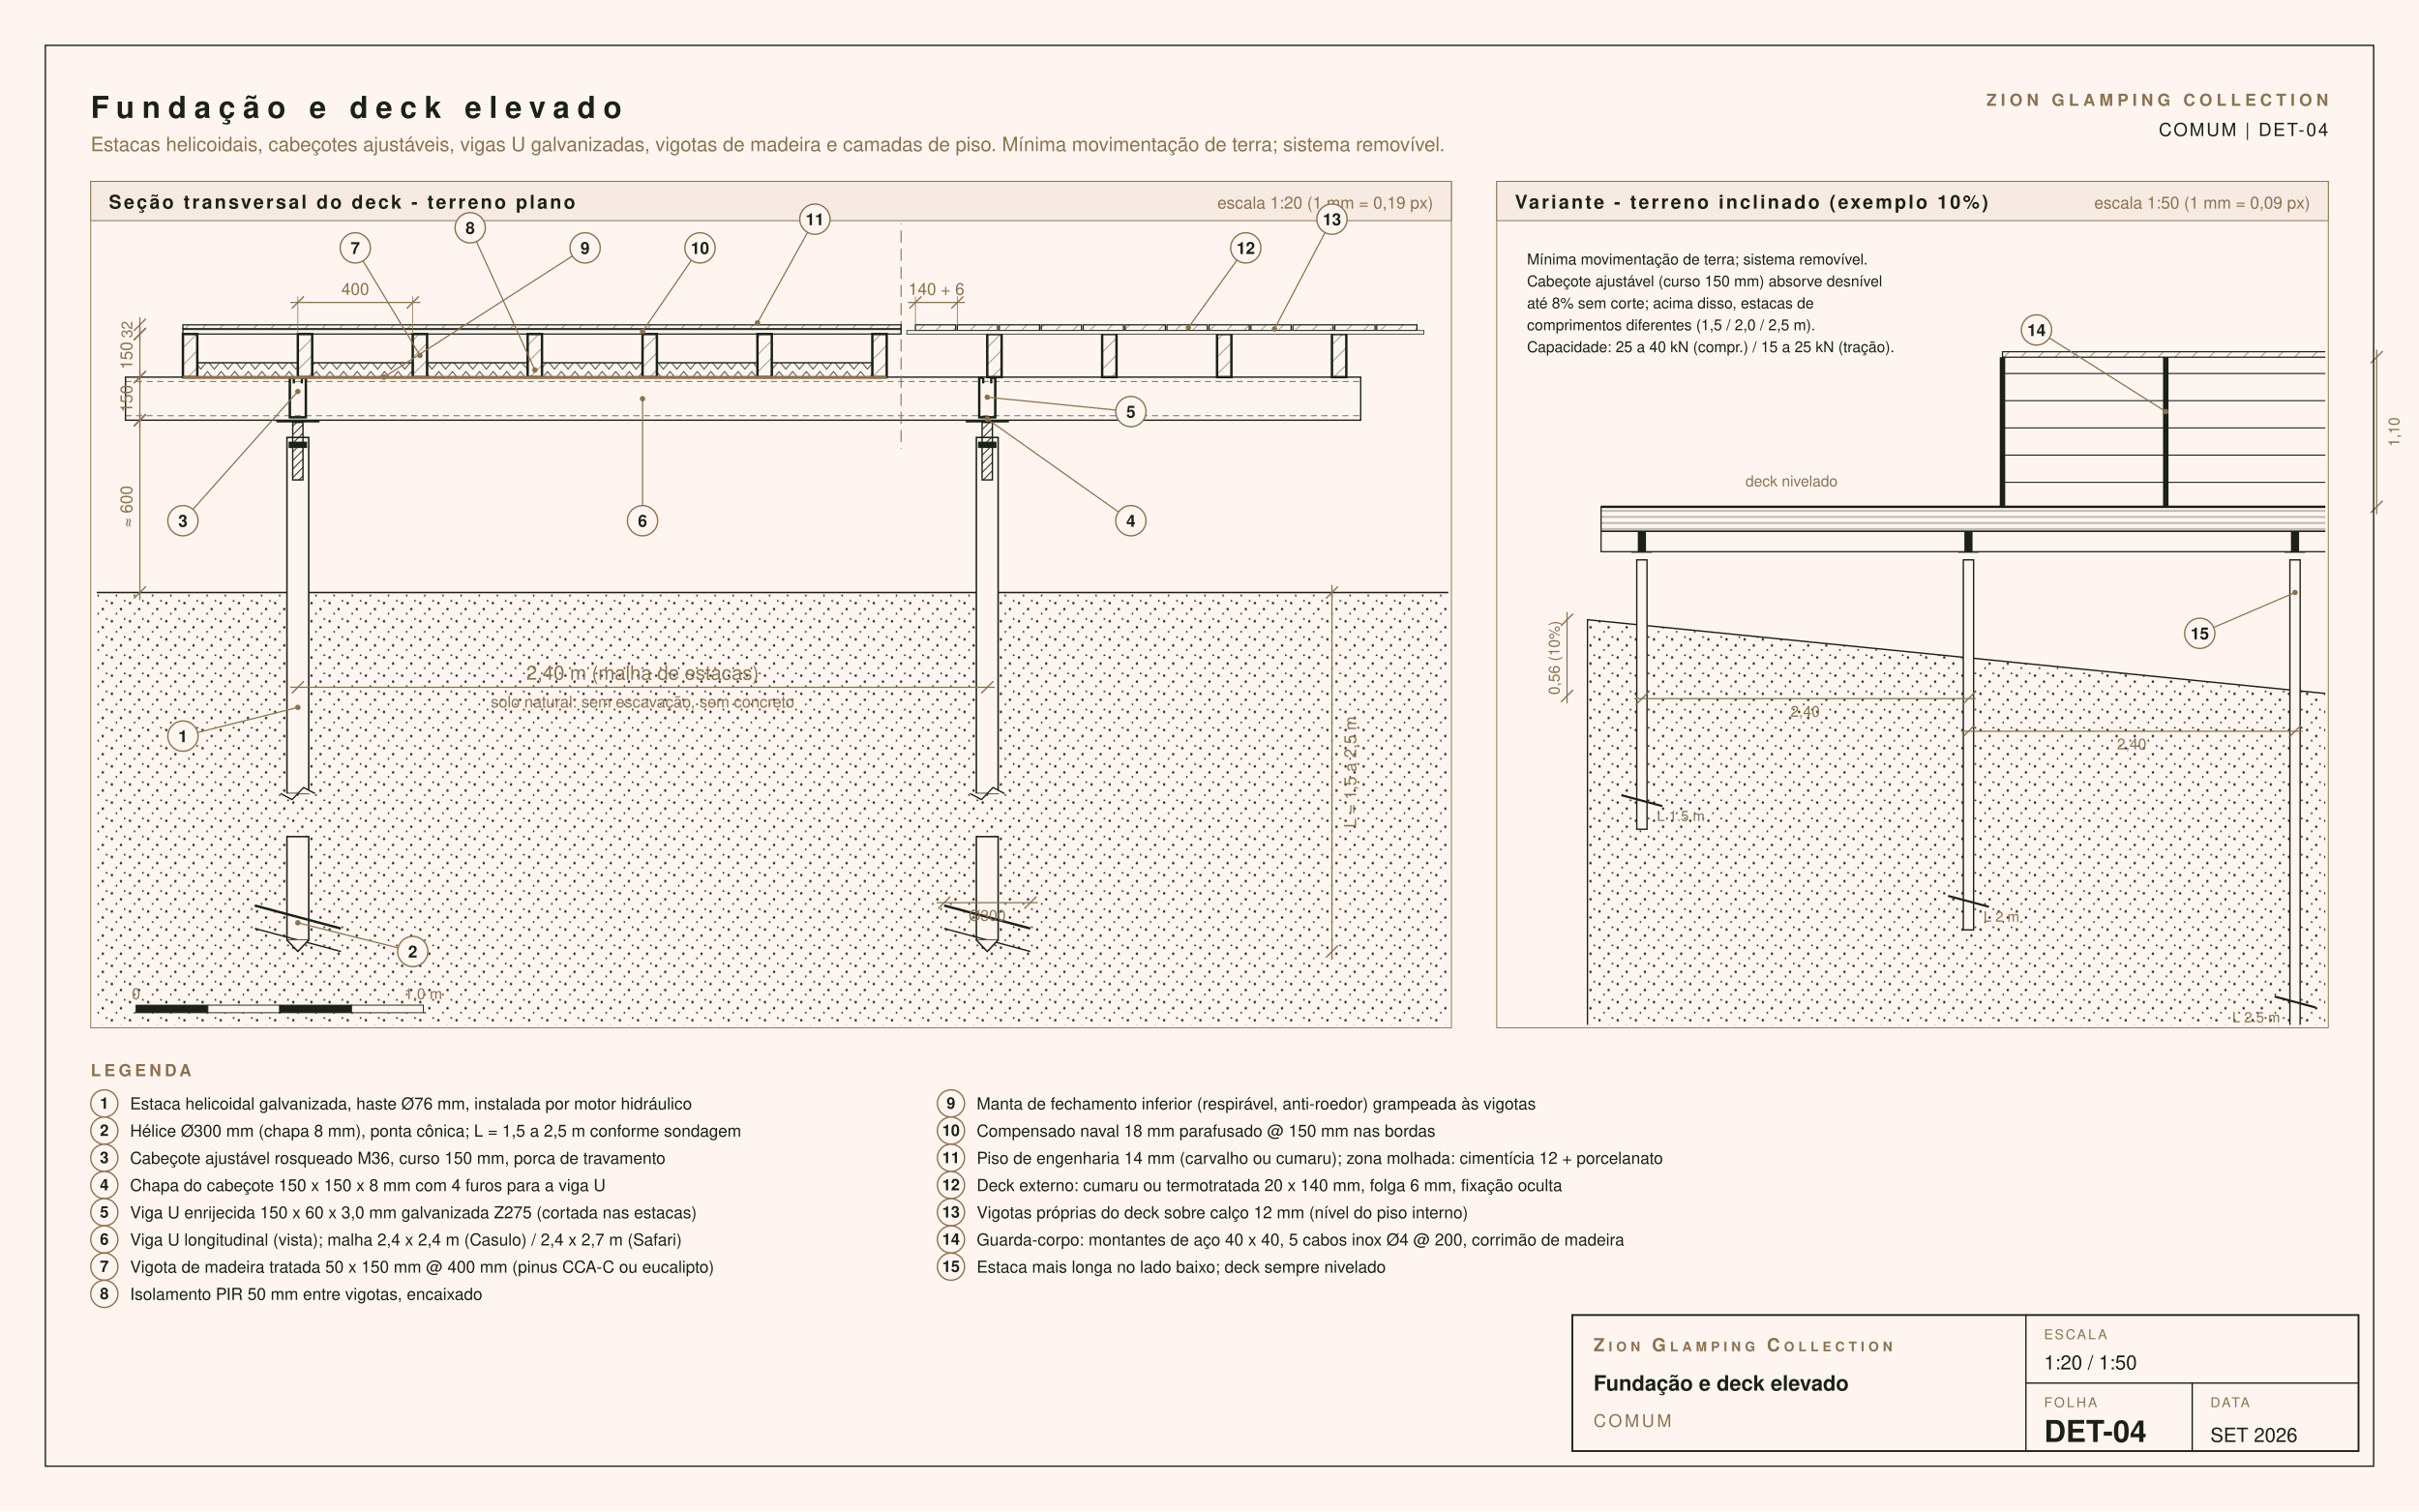
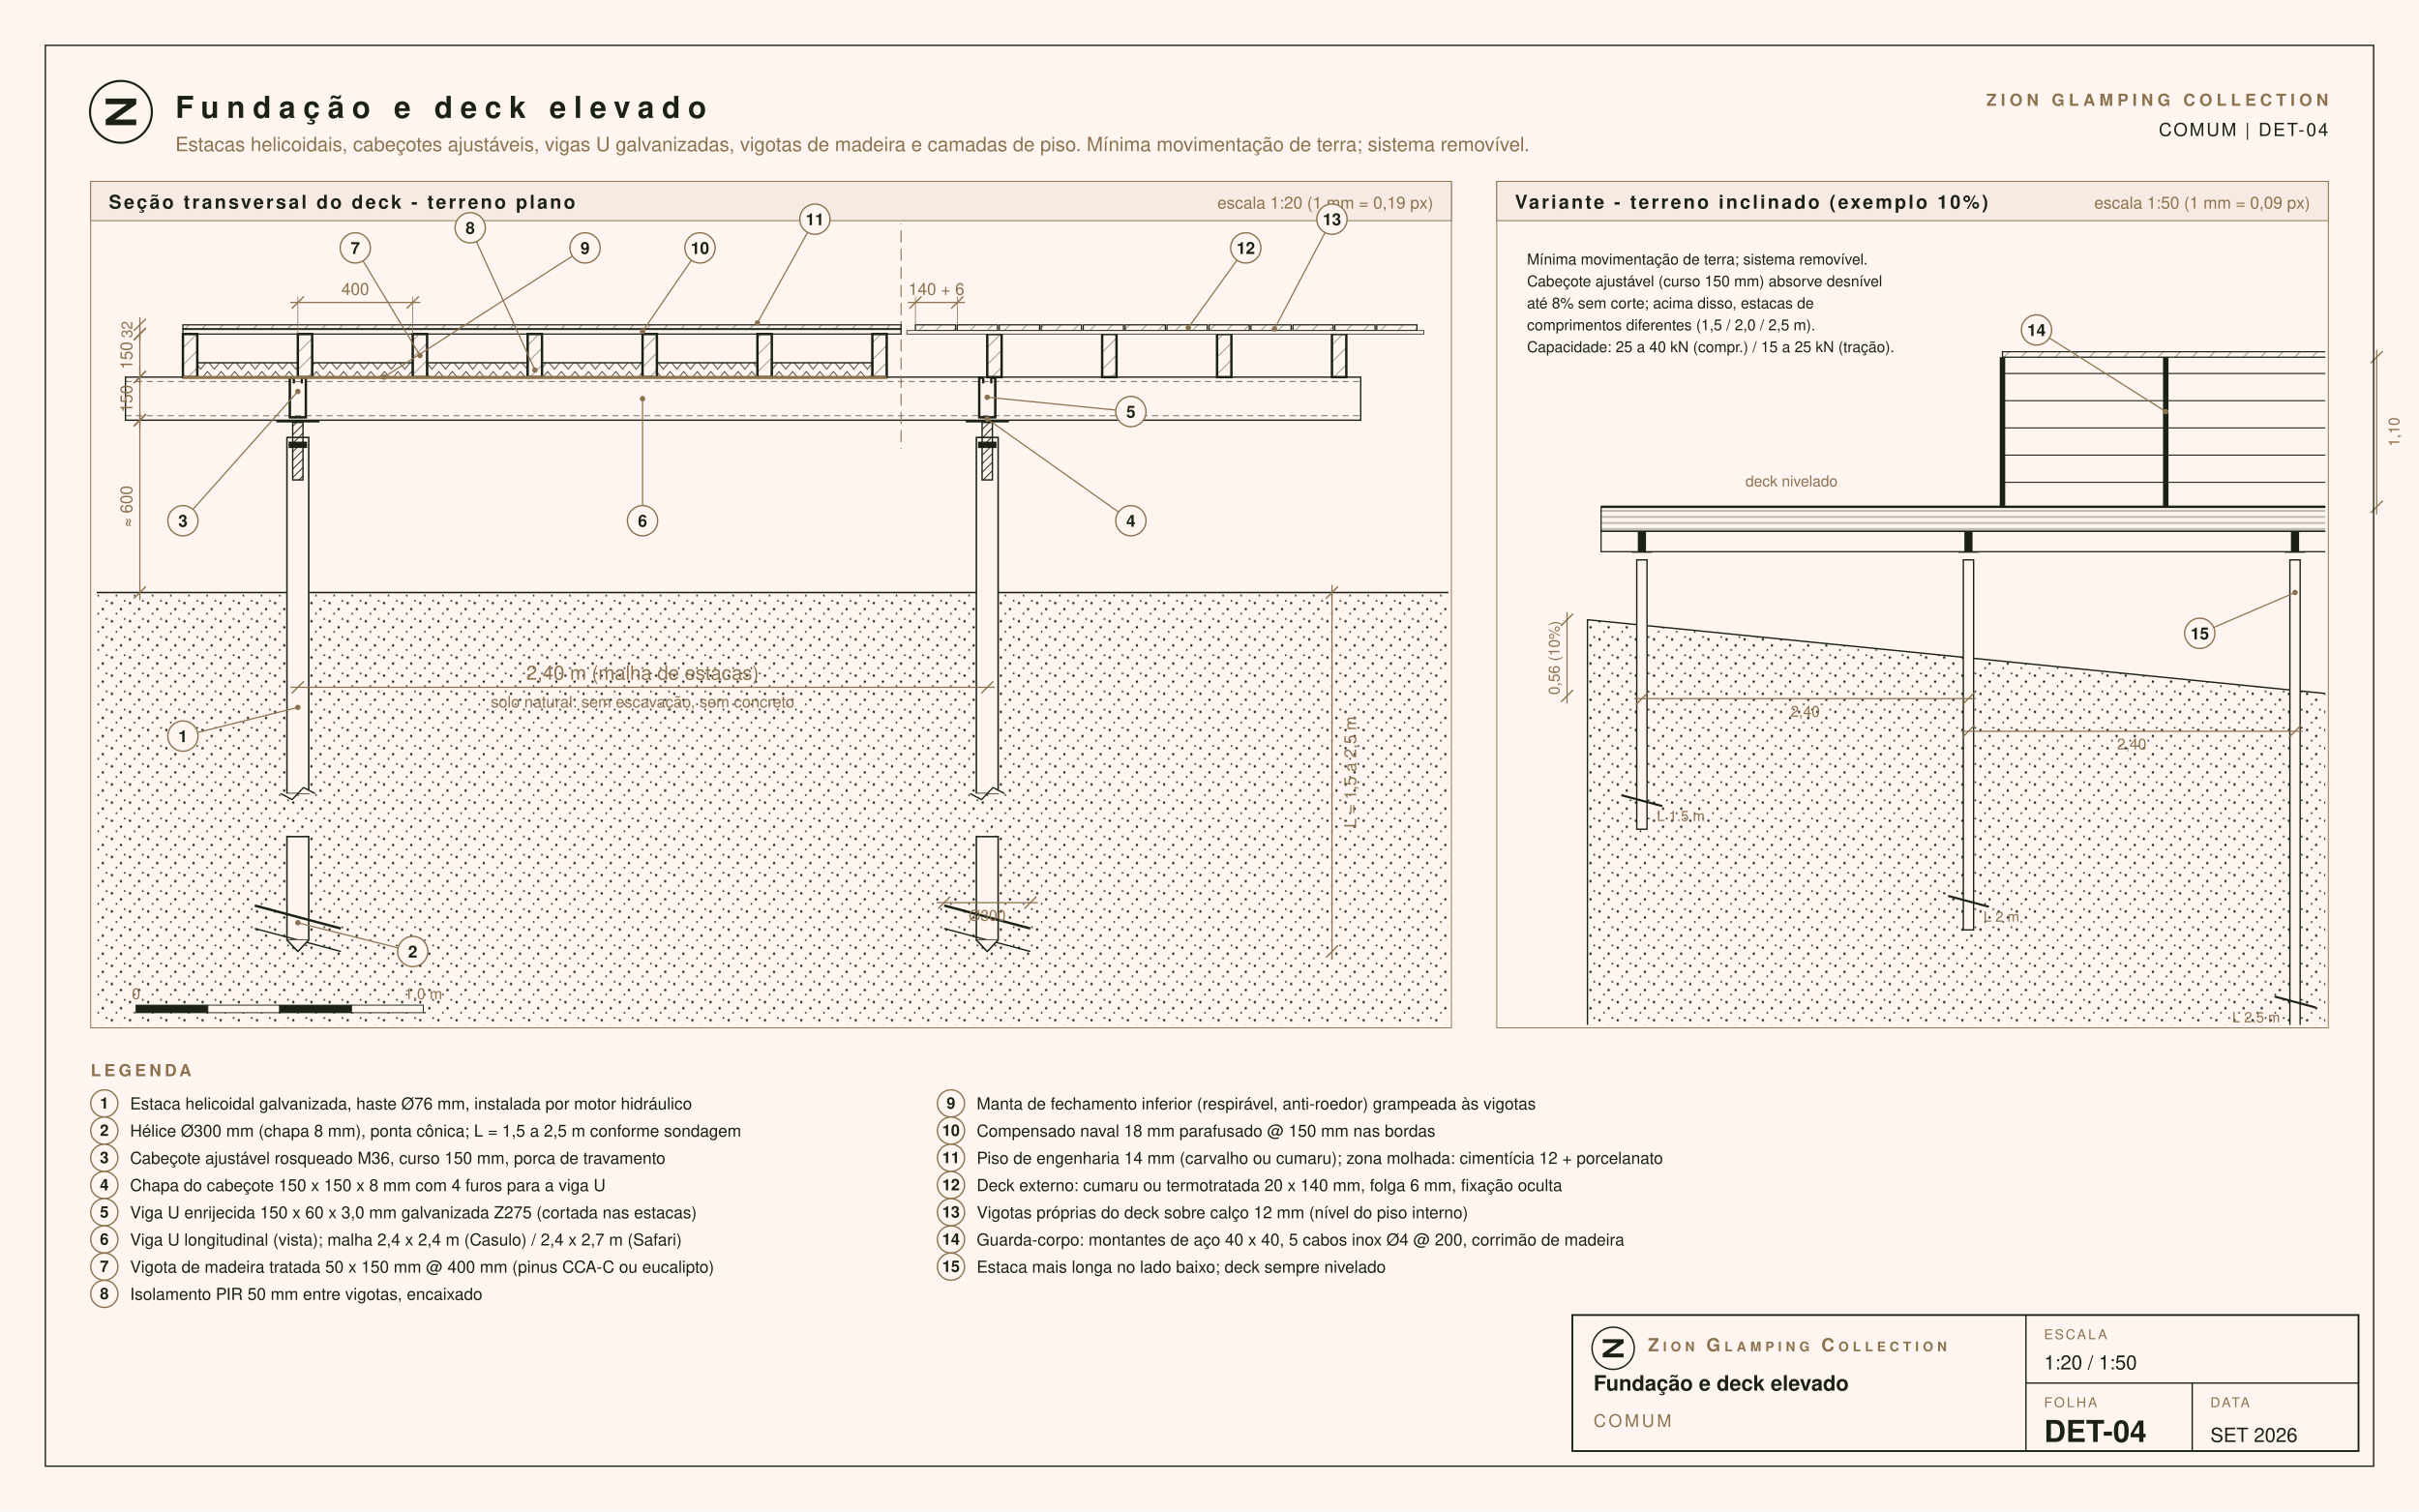
<svg xmlns="http://www.w3.org/2000/svg" width="1600" height="1000" viewBox="0 0 1600 1000" font-family="DM Sans, Helvetica, Arial, sans-serif" fill="#1B2117">
  <defs>
    <pattern id="p-wood" width="8" height="8" patternUnits="userSpaceOnUse" patternTransform="rotate(45)">
      <line x1="0" y1="0" x2="0" y2="8" stroke="#1B2117" stroke-width="0.5" />
    </pattern>
    <pattern id="p-steel" width="4" height="4" patternUnits="userSpaceOnUse" patternTransform="rotate(45)">
      <line x1="0" y1="0" x2="0" y2="4" stroke="#1B2117" stroke-width="1.1" />
    </pattern>
    <pattern id="p-ins" width="14" height="10" patternUnits="userSpaceOnUse">
      <path d="M0,5 L3.5,1 L7,5 L10.5,9 L14,5" fill="none" stroke="#1B2117" stroke-width="0.6" />
    </pattern>
    <pattern id="p-pir" width="9" height="7" patternUnits="userSpaceOnUse">
      <path d="M0,3.5 L2.25,0.8 L4.5,3.5 L6.75,6.2 L9,3.5" fill="none" stroke="#1B2117" stroke-width="0.5" />
    </pattern>
    <pattern id="p-dots" width="12" height="12" patternUnits="userSpaceOnUse">
      <circle cx="2" cy="3" r="0.8" fill="#1B2117" />
      <circle cx="8" cy="7" r="0.8" fill="#1B2117" />
      <circle cx="5" cy="10" r="0.6" fill="#1B2117" />
      <circle cx="10.5" cy="1.5" r="0.6" fill="#1B2117" />
    </pattern>
    <pattern id="p-gravel" width="14" height="14" patternUnits="userSpaceOnUse">
      <ellipse cx="3" cy="4" rx="2.2" ry="1.5" fill="none" stroke="#1B2117" stroke-width="0.5" />
      <ellipse cx="10" cy="9" rx="2.4" ry="1.6" fill="none" stroke="#1B2117" stroke-width="0.5" transform="rotate(30 10 9)" />
      <ellipse cx="11" cy="2" rx="1.6" ry="1.1" fill="none" stroke="#1B2117" stroke-width="0.5" />
    </pattern>
    <pattern id="p-osb" width="10" height="10" patternUnits="userSpaceOnUse">
      <line x1="1" y1="2" x2="4" y2="3" stroke="#1B2117" stroke-width="0.6" />
      <line x1="6" y1="7" x2="9" y2="5" stroke="#1B2117" stroke-width="0.6" />
      <line x1="2" y1="8" x2="4" y2="9" stroke="#1B2117" stroke-width="0.6" />
    </pattern>
    <pattern id="p-cem" width="6" height="6" patternUnits="userSpaceOnUse">
      <circle cx="1.5" cy="1.5" r="0.5" fill="#1B2117" />
      <circle cx="4.5" cy="4" r="0.5" fill="#1B2117" />
    </pattern>
    <pattern id="p-ply" width="10" height="4" patternUnits="userSpaceOnUse">
      <line x1="0" y1="2" x2="10" y2="2" stroke="#1B2117" stroke-width="0.35" />
    </pattern>
  </defs>
  <rect x="0" y="0" width="1600" height="1000" fill="#FEF5F0" />
  <rect x="60.0" y="120.0" width="900.0" height="560.0" fill="none" stroke="#8B714E" stroke-width="0.6" rx="0" />
  <rect x="60.0" y="120.0" width="900.0" height="26.0" fill="#F6EAE2" stroke="#8B714E" stroke-width="0.6" rx="0" />
  <text x="72.0" y="138.0" text-anchor="start" fill="#1B2117" style="font-size:12.5px;font-weight:600;letter-spacing:0.12em;text-transform:uppercase;">Seção transversal do deck  -  terreno plano</text>
  <text x="948.0" y="138.0" text-anchor="end" fill="#8B714E" style="font-size:11px;">escala 1:20 (1 mm = 0,19 px)</text>
  <clipPath id="c4a">
    <rect x="62" y="148" width="896" height="530" />
  </clipPath>
  <g clip-path="url(#c4a)">
    <rect x="64.0" y="392.0" width="912.0" height="304.0" fill="url(#p-dots)" stroke="none" stroke-width="0.9" rx="0" />
    <line x1="64.0" y1="392.0" x2="976.0" y2="392.0" stroke="#1B2117" stroke-width="1.0" stroke-linecap="butt" />
    <rect x="189.8" y="289.4" width="14.4" height="235.6" fill="#FEF5F0" stroke="#1B2117" stroke-width="1.0" rx="0" />
    <polyline points="185.6,525.0 193.2,529.0 200.8,521.0 208.4,525.0" fill="#FEF5F0" stroke="#1B2117" stroke-width="0.9" stroke-linejoin="round" stroke-linecap="butt" />
    <rect x="189.8" y="553.5" width="14.4" height="68.4" fill="#FEF5F0" stroke="#1B2117" stroke-width="1.0" rx="0" />
    <polyline points="168.5,599.1 225.5,614.3" fill="none" stroke="#1B2117" stroke-width="1.6" stroke-linejoin="round" stroke-linecap="butt" />
    <polyline points="168.5,614.3 225.5,629.5" fill="none" stroke="#1B2117" stroke-width="0.9" stroke-linejoin="round" stroke-linecap="butt" />
    <polyline points="189.8,621.9 197.0,629.5 204.2,621.9" fill="#FEF5F0" stroke="#1B2117" stroke-width="1.0" stroke-linejoin="round" stroke-linecap="butt" />
    <rect x="193.6" y="279.5" width="6.8" height="38.0" fill="url(#p-steel)" stroke="#1B2117" stroke-width="0.9" rx="0" />
    <rect x="190.9" y="292.2" width="12.2" height="4.2" fill="#1B2117" stroke="none" stroke-width="0.9" rx="0" />
    <rect x="182.8" y="278.0" width="28.5" height="1.5" fill="#1B2117" stroke="none" stroke-width="0.9" rx="0" />
    <polygon points="191.3,249.5 191.3,276.5 202.7,276.5 202.7,249.5 200.0,249.5 200.0,253.3 199.3,253.3 199.3,250.3 201.9,250.3 201.9,275.7 192.1,275.7 192.1,250.3 194.7,250.3 194.7,253.3 194.0,253.3 194.0,249.5" fill="#1B2117" stroke="#1B2117" stroke-width="0.8" stroke-linejoin="round" stroke-linecap="butt" />
    <rect x="645.8" y="289.4" width="14.4" height="235.6" fill="#FEF5F0" stroke="#1B2117" stroke-width="1.0" rx="0" />
    <polyline points="641.6,525.0 649.2,529.0 656.8,521.0 664.4,525.0" fill="#FEF5F0" stroke="#1B2117" stroke-width="0.9" stroke-linejoin="round" stroke-linecap="butt" />
    <rect x="645.8" y="553.5" width="14.4" height="68.4" fill="#FEF5F0" stroke="#1B2117" stroke-width="1.0" rx="0" />
    <polyline points="624.5,599.1 681.5,614.3" fill="none" stroke="#1B2117" stroke-width="1.6" stroke-linejoin="round" stroke-linecap="butt" />
    <polyline points="624.5,614.3 681.5,629.5" fill="none" stroke="#1B2117" stroke-width="0.9" stroke-linejoin="round" stroke-linecap="butt" />
    <polyline points="645.8,621.9 653.0,629.5 660.2,621.9" fill="#FEF5F0" stroke="#1B2117" stroke-width="1.0" stroke-linejoin="round" stroke-linecap="butt" />
    <rect x="649.6" y="279.5" width="6.8" height="38.0" fill="url(#p-steel)" stroke="#1B2117" stroke-width="0.9" rx="0" />
    <rect x="646.9" y="292.2" width="12.2" height="4.2" fill="#1B2117" stroke="none" stroke-width="0.9" rx="0" />
    <rect x="638.8" y="278.0" width="28.5" height="1.5" fill="#1B2117" stroke="none" stroke-width="0.9" rx="0" />
    <polygon points="647.3,249.5 647.3,276.5 658.7,276.5 658.7,249.5 656.0,249.5 656.0,253.3 655.3,253.3 655.3,250.3 657.9,250.3 657.9,275.7 648.1,275.7 648.1,250.3 650.7,250.3 650.7,253.3 650.0,253.3 650.0,249.5" fill="#1B2117" stroke="#1B2117" stroke-width="0.8" stroke-linejoin="round" stroke-linecap="butt" />
    <rect x="83.0" y="249.5" width="817.0" height="28.5" fill="none" stroke="#1B2117" stroke-width="0.9" rx="0" />
    <line x1="83.0" y1="275.1" x2="900.0" y2="275.1" stroke="#1B2117" stroke-width="0.4" stroke-linecap="butt" stroke-dasharray="4 3" />
    <line x1="83.0" y1="252.3" x2="900.0" y2="252.3" stroke="#1B2117" stroke-width="0.4" stroke-linecap="butt" stroke-dasharray="4 3" />
    <rect x="121.0" y="221.0" width="9.5" height="28.5" fill="url(#p-wood)" stroke="#1B2117" stroke-width="1.6" rx="0" />
    <rect x="197.0" y="221.0" width="9.5" height="28.5" fill="url(#p-wood)" stroke="#1B2117" stroke-width="1.6" rx="0" />
    <rect x="273.0" y="221.0" width="9.5" height="28.5" fill="url(#p-wood)" stroke="#1B2117" stroke-width="1.6" rx="0" />
    <rect x="349.0" y="221.0" width="9.5" height="28.5" fill="url(#p-wood)" stroke="#1B2117" stroke-width="1.6" rx="0" />
    <rect x="425.0" y="221.0" width="9.5" height="28.5" fill="url(#p-wood)" stroke="#1B2117" stroke-width="1.6" rx="0" />
    <rect x="501.0" y="221.0" width="9.5" height="28.5" fill="url(#p-wood)" stroke="#1B2117" stroke-width="1.6" rx="0" />
    <rect x="577.0" y="221.0" width="9.5" height="28.5" fill="url(#p-wood)" stroke="#1B2117" stroke-width="1.6" rx="0" />
    <rect x="653.0" y="221.0" width="9.5" height="28.5" fill="url(#p-wood)" stroke="#1B2117" stroke-width="1.6" rx="0" />
    <rect x="729.0" y="221.0" width="9.5" height="28.5" fill="url(#p-wood)" stroke="#1B2117" stroke-width="1.6" rx="0" />
    <rect x="805.0" y="221.0" width="9.5" height="28.5" fill="url(#p-wood)" stroke="#1B2117" stroke-width="1.6" rx="0" />
    <rect x="881.0" y="221.0" width="9.5" height="28.5" fill="url(#p-wood)" stroke="#1B2117" stroke-width="1.6" rx="0" />
    <rect x="130.5" y="240.0" width="66.5" height="9.5" fill="url(#p-pir)" stroke="#1B2117" stroke-width="0.9" rx="0" />
    <rect x="206.5" y="240.0" width="66.5" height="9.5" fill="url(#p-pir)" stroke="#1B2117" stroke-width="0.9" rx="0" />
    <rect x="282.5" y="240.0" width="66.5" height="9.5" fill="url(#p-pir)" stroke="#1B2117" stroke-width="0.9" rx="0" />
    <rect x="358.5" y="240.0" width="66.5" height="9.5" fill="url(#p-pir)" stroke="#1B2117" stroke-width="0.9" rx="0" />
    <rect x="434.5" y="240.0" width="66.5" height="9.5" fill="url(#p-pir)" stroke="#1B2117" stroke-width="0.9" rx="0" />
    <rect x="510.5" y="240.0" width="66.5" height="9.5" fill="url(#p-pir)" stroke="#1B2117" stroke-width="0.9" rx="0" />
    <line x1="121.0" y1="249.7" x2="586.5" y2="249.7" stroke="#8B714E" stroke-width="2.0" stroke-linecap="butt" />
    <line x1="596.0" y1="116.5" x2="596.0" y2="297.0" stroke="#8B714E" stroke-width="0.7" stroke-linecap="butt" stroke-dasharray="8 4" />
    <text x="596.0" y="112.7" text-anchor="middle" fill="#8B714E" style="font-size:10px;">borda da concha / parede</text>
    <rect x="121.0" y="217.6" width="475.0" height="3.4" fill="url(#p-ply)" stroke="#1B2117" stroke-width="0.8" rx="0" />
    <rect x="121.0" y="214.9" width="475.0" height="2.7" fill="url(#p-wood)" stroke="#1B2117" stroke-width="0.8" rx="0" />
    <rect x="605.5" y="214.9" width="26.6" height="3.8" fill="url(#p-wood)" stroke="#1B2117" stroke-width="0.8" rx="0" />
    <rect x="633.2" y="214.9" width="26.6" height="3.8" fill="url(#p-wood)" stroke="#1B2117" stroke-width="0.8" rx="0" />
    <rect x="661.0" y="214.9" width="26.6" height="3.8" fill="url(#p-wood)" stroke="#1B2117" stroke-width="0.8" rx="0" />
    <rect x="688.7" y="214.9" width="26.6" height="3.8" fill="url(#p-wood)" stroke="#1B2117" stroke-width="0.8" rx="0" />
    <rect x="716.5" y="214.9" width="26.6" height="3.8" fill="url(#p-wood)" stroke="#1B2117" stroke-width="0.8" rx="0" />
    <rect x="744.2" y="214.9" width="26.6" height="3.8" fill="url(#p-wood)" stroke="#1B2117" stroke-width="0.8" rx="0" />
    <rect x="771.9" y="214.9" width="26.6" height="3.8" fill="url(#p-wood)" stroke="#1B2117" stroke-width="0.8" rx="0" />
    <rect x="799.7" y="214.9" width="26.6" height="3.8" fill="url(#p-wood)" stroke="#1B2117" stroke-width="0.8" rx="0" />
    <rect x="827.4" y="214.9" width="26.6" height="3.8" fill="url(#p-wood)" stroke="#1B2117" stroke-width="0.8" rx="0" />
    <rect x="855.2" y="214.9" width="26.6" height="3.8" fill="url(#p-wood)" stroke="#1B2117" stroke-width="0.8" rx="0" />
    <rect x="882.9" y="214.9" width="26.6" height="3.8" fill="url(#p-wood)" stroke="#1B2117" stroke-width="0.8" rx="0" />
    <rect x="910.6" y="214.9" width="26.6" height="3.8" fill="url(#p-wood)" stroke="#1B2117" stroke-width="0.8" rx="0" />
    <rect x="599.8" y="218.7" width="342.0" height="2.3" fill="#FEF5F0" stroke="#1B2117" stroke-width="0.5" rx="0" />
  </g>
  <line x1="192.0" y1="454.7" x2="658.0" y2="454.7" stroke="#8B714E" stroke-width="0.8" stroke-linecap="butt" />
  <line x1="193.0" y1="458.7" x2="201.0" y2="450.7" stroke="#8B714E" stroke-width="0.9" stroke-linecap="butt" />
  <line x1="649.0" y1="458.7" x2="657.0" y2="450.7" stroke="#8B714E" stroke-width="0.9" stroke-linecap="butt" />
  <text x="425.0" y="449.7" text-anchor="middle" fill="#8B714E" style="font-size:13px;">2,40 m (malha de estacas)</text>
  <line x1="92.5" y1="273.0" x2="92.5" y2="397.0" stroke="#8B714E" stroke-width="0.8" stroke-linecap="butt" />
  <line x1="88.5" y1="396.0" x2="96.5" y2="388.0" stroke="#8B714E" stroke-width="0.9" stroke-linecap="butt" />
  <line x1="88.5" y1="282.0" x2="96.5" y2="274.0" stroke="#8B714E" stroke-width="0.9" stroke-linecap="butt" />
  <text x="87.5" y="335.0" text-anchor="middle" fill="#8B714E" style="font-size:11px;" transform="rotate(-90 87.5 335.0)">≈ 600</text>
  <line x1="92.5" y1="244.5" x2="92.5" y2="283.0" stroke="#8B714E" stroke-width="0.8" stroke-linecap="butt" />
  <line x1="88.5" y1="282.0" x2="96.5" y2="274.0" stroke="#8B714E" stroke-width="0.9" stroke-linecap="butt" />
  <line x1="88.5" y1="253.5" x2="96.5" y2="245.5" stroke="#8B714E" stroke-width="0.9" stroke-linecap="butt" />
  <text x="87.5" y="263.8" text-anchor="middle" fill="#8B714E" style="font-size:11px;" transform="rotate(-90 87.5 263.8)">150</text>
  <line x1="92.5" y1="216.0" x2="92.5" y2="254.5" stroke="#8B714E" stroke-width="0.8" stroke-linecap="butt" />
  <line x1="88.5" y1="253.5" x2="96.5" y2="245.5" stroke="#8B714E" stroke-width="0.9" stroke-linecap="butt" />
  <line x1="88.5" y1="225.0" x2="96.5" y2="217.0" stroke="#8B714E" stroke-width="0.9" stroke-linecap="butt" />
  <text x="87.5" y="235.2" text-anchor="middle" fill="#8B714E" style="font-size:11px;" transform="rotate(-90 87.5 235.2)">150</text>
  <line x1="92.5" y1="209.9" x2="92.5" y2="226.0" stroke="#8B714E" stroke-width="0.8" stroke-linecap="butt" />
  <line x1="88.5" y1="225.0" x2="96.5" y2="217.0" stroke="#8B714E" stroke-width="0.9" stroke-linecap="butt" />
  <line x1="88.5" y1="218.9" x2="96.5" y2="210.9" stroke="#8B714E" stroke-width="0.9" stroke-linecap="butt" />
  <text x="87.5" y="218.0" text-anchor="middle" fill="#8B714E" style="font-size:10px;" transform="rotate(-90 87.5 218.0)">32</text>
  <line x1="197.0" y1="221.0" x2="197.0" y2="196.1" stroke="#8B714E" stroke-width="0.5" stroke-linecap="butt" />
  <line x1="273.0" y1="221.0" x2="273.0" y2="196.1" stroke="#8B714E" stroke-width="0.5" stroke-linecap="butt" />
  <line x1="192.0" y1="200.1" x2="278.0" y2="200.1" stroke="#8B714E" stroke-width="0.8" stroke-linecap="butt" />
  <line x1="193.0" y1="204.1" x2="201.0" y2="196.1" stroke="#8B714E" stroke-width="0.9" stroke-linecap="butt" />
  <line x1="269.0" y1="204.1" x2="277.0" y2="196.1" stroke="#8B714E" stroke-width="0.9" stroke-linecap="butt" />
  <text x="235.0" y="195.1" text-anchor="middle" fill="#8B714E" style="font-size:11px;">400</text>
  <line x1="605.5" y1="214.9" x2="605.5" y2="196.1" stroke="#8B714E" stroke-width="0.5" stroke-linecap="butt" />
  <line x1="633.2" y1="214.9" x2="633.2" y2="196.1" stroke="#8B714E" stroke-width="0.5" stroke-linecap="butt" />
  <line x1="600.5" y1="200.1" x2="638.2" y2="200.1" stroke="#8B714E" stroke-width="0.8" stroke-linecap="butt" />
  <line x1="601.5" y1="204.1" x2="609.5" y2="196.1" stroke="#8B714E" stroke-width="0.9" stroke-linecap="butt" />
  <line x1="629.2" y1="204.1" x2="637.2" y2="196.1" stroke="#8B714E" stroke-width="0.9" stroke-linecap="butt" />
  <text x="619.4" y="195.1" text-anchor="middle" fill="#8B714E" style="font-size:11px;">140 + 6</text>
  <line x1="881.0" y1="387.0" x2="881.0" y2="634.5" stroke="#8B714E" stroke-width="0.8" stroke-linecap="butt" />
  <line x1="877.0" y1="633.5" x2="885.0" y2="625.5" stroke="#8B714E" stroke-width="0.9" stroke-linecap="butt" />
  <line x1="877.0" y1="396.0" x2="885.0" y2="388.0" stroke="#8B714E" stroke-width="0.9" stroke-linecap="butt" />
  <text x="897.0" y="510.8" text-anchor="middle" fill="#8B714E" style="font-size:11px;" transform="rotate(-90 897.0 510.8)">L = 1,5 a 2,5 m</text>
  <line x1="619.5" y1="597.2" x2="686.5" y2="597.2" stroke="#8B714E" stroke-width="0.8" stroke-linecap="butt" />
  <line x1="620.5" y1="601.2" x2="628.5" y2="593.2" stroke="#8B714E" stroke-width="0.9" stroke-linecap="butt" />
  <line x1="677.5" y1="601.2" x2="685.5" y2="593.2" stroke="#8B714E" stroke-width="0.9" stroke-linecap="butt" />
  <text x="653.0" y="609.2" text-anchor="middle" fill="#8B714E" style="font-size:10px;">Ø300</text>
  <text x="425.0" y="468.0" text-anchor="middle" fill="#8B714E" style="font-size:10.5px;">solo natural: sem escavação, sem concreto</text>
  <line x1="130.7" y1="484.6" x2="197.0" y2="468.0" stroke="#8B714E" stroke-width="0.8" stroke-linecap="butt" />
  <circle cx="197.0" cy="468.0" r="1.8" fill="#8B714E" stroke="none" stroke-width="0.9" />
  <circle cx="121.0" cy="487.0" r="10.0" fill="#FEF5F0" stroke="#8B714E" stroke-width="0.9" />
  <text x="121.0" y="491.0" text-anchor="middle" fill="#1B2117" style="font-size:11px;font-weight:600;">1</text>
  <line x1="263.3" y1="627.1" x2="197.0" y2="610.5" stroke="#8B714E" stroke-width="0.8" stroke-linecap="butt" />
  <circle cx="197.0" cy="610.5" r="1.8" fill="#8B714E" stroke="none" stroke-width="0.9" />
  <circle cx="273.0" cy="629.5" r="10.0" fill="#FEF5F0" stroke="#8B714E" stroke-width="0.9" />
  <text x="273.0" y="633.5" text-anchor="middle" fill="#1B2117" style="font-size:11px;font-weight:600;">2</text>
  <line x1="127.6" y1="337.0" x2="197.0" y2="259.0" stroke="#8B714E" stroke-width="0.8" stroke-linecap="butt" />
  <circle cx="197.0" cy="259.0" r="1.8" fill="#8B714E" stroke="none" stroke-width="0.9" />
  <circle cx="121.0" cy="344.5" r="10.0" fill="#FEF5F0" stroke="#8B714E" stroke-width="0.9" />
  <text x="121.0" y="348.5" text-anchor="middle" fill="#1B2117" style="font-size:11px;font-weight:600;">3</text>
  <line x1="739.8" y1="338.7" x2="653.0" y2="277.2" stroke="#8B714E" stroke-width="0.8" stroke-linecap="butt" />
  <circle cx="653.0" cy="277.2" r="1.8" fill="#8B714E" stroke="none" stroke-width="0.9" />
  <circle cx="748.0" cy="344.5" r="10.0" fill="#FEF5F0" stroke="#8B714E" stroke-width="0.9" />
  <text x="748.0" y="348.5" text-anchor="middle" fill="#1B2117" style="font-size:11px;font-weight:600;">4</text>
  <line x1="738.0" y1="271.3" x2="653.0" y2="262.8" stroke="#8B714E" stroke-width="0.8" stroke-linecap="butt" />
  <circle cx="653.0" cy="262.8" r="1.8" fill="#8B714E" stroke="none" stroke-width="0.9" />
  <circle cx="748.0" cy="272.3" r="10.0" fill="#FEF5F0" stroke="#8B714E" stroke-width="0.9" />
  <text x="748.0" y="276.3" text-anchor="middle" fill="#1B2117" style="font-size:11px;font-weight:600;">5</text>
  <line x1="425.0" y1="334.5" x2="425.0" y2="263.8" stroke="#8B714E" stroke-width="0.8" stroke-linecap="butt" />
  <circle cx="425.0" cy="263.8" r="1.8" fill="#8B714E" stroke="none" stroke-width="0.9" />
  <circle cx="425.0" cy="344.5" r="10.0" fill="#FEF5F0" stroke="#8B714E" stroke-width="0.9" />
  <text x="425.0" y="348.5" text-anchor="middle" fill="#1B2117" style="font-size:11px;font-weight:600;">6</text>
  <line x1="240.1" y1="172.6" x2="277.8" y2="235.2" stroke="#8B714E" stroke-width="0.8" stroke-linecap="butt" />
  <circle cx="277.8" cy="235.2" r="1.8" fill="#8B714E" stroke="none" stroke-width="0.9" />
  <circle cx="235.0" cy="164.0" r="10.0" fill="#FEF5F0" stroke="#8B714E" stroke-width="0.9" />
  <text x="235.0" y="168.0" text-anchor="middle" fill="#1B2117" style="font-size:11px;font-weight:600;">7</text>
  <line x1="315.1" y1="159.8" x2="353.8" y2="244.8" stroke="#8B714E" stroke-width="0.8" stroke-linecap="butt" />
  <circle cx="353.8" cy="244.8" r="1.8" fill="#8B714E" stroke="none" stroke-width="0.9" />
  <circle cx="311.0" cy="150.7" r="10.0" fill="#FEF5F0" stroke="#8B714E" stroke-width="0.9" />
  <text x="311.0" y="154.7" text-anchor="middle" fill="#1B2117" style="font-size:11px;font-weight:600;">8</text>
  <line x1="378.6" y1="169.4" x2="254.0" y2="249.5" stroke="#8B714E" stroke-width="0.8" stroke-linecap="butt" />
  <circle cx="254.0" cy="249.5" r="1.8" fill="#8B714E" stroke="none" stroke-width="0.9" />
  <circle cx="387.0" cy="164.0" r="10.0" fill="#FEF5F0" stroke="#8B714E" stroke-width="0.9" />
  <text x="387.0" y="168.0" text-anchor="middle" fill="#1B2117" style="font-size:11px;font-weight:600;">9</text>
  <line x1="457.3" y1="172.2" x2="425.0" y2="219.3" stroke="#8B714E" stroke-width="0.8" stroke-linecap="butt" />
  <circle cx="425.0" cy="219.3" r="1.8" fill="#8B714E" stroke="none" stroke-width="0.9" />
  <circle cx="463.0" cy="164.0" r="10.0" fill="#FEF5F0" stroke="#8B714E" stroke-width="0.9" />
  <text x="463.0" y="168.0" text-anchor="middle" fill="#1B2117" style="font-size:11px;font-weight:600;">10</text>
  <line x1="534.2" y1="153.7" x2="501.0" y2="213.6" stroke="#8B714E" stroke-width="0.8" stroke-linecap="butt" />
  <circle cx="501.0" cy="213.6" r="1.8" fill="#8B714E" stroke="none" stroke-width="0.9" />
  <circle cx="539.0" cy="145.0" r="10.0" fill="#FEF5F0" stroke="#8B714E" stroke-width="0.9" />
  <text x="539.0" y="149.0" text-anchor="middle" fill="#1B2117" style="font-size:11px;font-weight:600;">11</text>
  <line x1="818.2" y1="172.1" x2="786.0" y2="216.8" stroke="#8B714E" stroke-width="0.8" stroke-linecap="butt" />
  <circle cx="786.0" cy="216.8" r="1.8" fill="#8B714E" stroke="none" stroke-width="0.9" />
  <circle cx="824.0" cy="164.0" r="10.0" fill="#FEF5F0" stroke="#8B714E" stroke-width="0.9" />
  <text x="824.0" y="168.0" text-anchor="middle" fill="#1B2117" style="font-size:11px;font-weight:600;">12</text>
  <line x1="876.4" y1="153.9" x2="843.0" y2="217.6" stroke="#8B714E" stroke-width="0.8" stroke-linecap="butt" />
  <circle cx="843.0" cy="217.6" r="1.8" fill="#8B714E" stroke="none" stroke-width="0.9" />
  <circle cx="881.0" cy="145.0" r="10.0" fill="#FEF5F0" stroke="#8B714E" stroke-width="0.9" />
  <text x="881.0" y="149.0" text-anchor="middle" fill="#1B2117" style="font-size:11px;font-weight:600;">13</text>
  <rect x="90.0" y="665.0" width="47.5" height="5.0" fill="#1B2117" stroke="#1B2117" stroke-width="0.6" rx="0" />
  <rect x="137.5" y="665.0" width="47.5" height="5.0" fill="#FEF5F0" stroke="#1B2117" stroke-width="0.6" rx="0" />
  <rect x="185.0" y="665.0" width="47.5" height="5.0" fill="#1B2117" stroke="#1B2117" stroke-width="0.6" rx="0" />
  <rect x="232.5" y="665.0" width="47.5" height="5.0" fill="#FEF5F0" stroke="#1B2117" stroke-width="0.6" rx="0" />
  <text x="90.0" y="661.0" text-anchor="middle" fill="#8B714E" style="font-size:10px;">0</text>
  <text x="280.0" y="661.0" text-anchor="middle" fill="#8B714E" style="font-size:10px;">1,0 m</text>
  <rect x="990.0" y="120.0" width="550.0" height="560.0" fill="none" stroke="#8B714E" stroke-width="0.6" rx="0" />
  <rect x="990.0" y="120.0" width="550.0" height="26.0" fill="#F6EAE2" stroke="#8B714E" stroke-width="0.6" rx="0" />
  <text x="1002.0" y="138.0" text-anchor="start" fill="#1B2117" style="font-size:12.5px;font-weight:600;letter-spacing:0.12em;text-transform:uppercase;">Variante  -  terreno inclinado (exemplo 10%)</text>
  <text x="1528.0" y="138.0" text-anchor="end" fill="#8B714E" style="font-size:11px;">escala 1:50 (1 mm = 0,09 px)</text>
  <clipPath id="c4b">
    <rect x="992" y="148" width="546" height="530" />
  </clipPath>
  <g clip-path="url(#c4b)">
    <polygon points="1050.0,410.0 1068.0,411.8 1086.0,413.6 1104.0,415.4 1122.0,417.2 1140.0,419.0 1158.0,420.8 1176.0,422.6 1194.0,424.4 1212.0,426.2 1230.0,428.0 1248.0,429.8 1266.0,431.6 1284.0,433.4 1302.0,435.2 1320.0,437.0 1338.0,438.8 1356.0,440.6 1374.0,442.4 1392.0,444.2 1410.0,446.0 1428.0,447.8 1446.0,449.6 1464.0,451.4 1482.0,453.2 1500.0,455.0 1518.0,456.8 1536.0,458.6 1554.0,460.4 1554.0,698.0 1050.0,698.0" fill="url(#p-dots)" stroke="#1B2117" stroke-width="0.9" stroke-linejoin="round" stroke-linecap="butt" />
    <rect x="1082.6" y="370.4" width="6.8" height="178.2" fill="#FEF5F0" stroke="#1B2117" stroke-width="0.9" rx="0" />
    <polyline points="1072.5,526.1 1099.5,533.3" fill="none" stroke="#1B2117" stroke-width="1.4" stroke-linejoin="round" stroke-linecap="butt" />
    <rect x="1079.2" y="365.0" width="13.5" height="0.7" fill="#1B2117" stroke="none" stroke-width="0.9" rx="0" />
    <rect x="1083.3" y="351.5" width="5.4" height="13.5" fill="#1B2117" stroke="none" stroke-width="0.9" rx="0" />
    <text x="1095.9" y="543.2" text-anchor="start" fill="#8B714E" style="font-size:9.5px;">L 1.5 m</text>
    <rect x="1298.6" y="370.4" width="6.8" height="244.8" fill="#FEF5F0" stroke="#1B2117" stroke-width="0.9" rx="0" />
    <polyline points="1288.5,592.7 1315.5,599.9" fill="none" stroke="#1B2117" stroke-width="1.4" stroke-linejoin="round" stroke-linecap="butt" />
    <rect x="1295.2" y="365.0" width="13.5" height="0.7" fill="#1B2117" stroke="none" stroke-width="0.9" rx="0" />
    <rect x="1299.3" y="351.5" width="5.4" height="13.5" fill="#1B2117" stroke="none" stroke-width="0.9" rx="0" />
    <text x="1311.9" y="609.8" text-anchor="start" fill="#8B714E" style="font-size:9.5px;">L 2 m</text>
    <rect x="1514.6" y="370.4" width="6.8" height="311.4" fill="#FEF5F0" stroke="#1B2117" stroke-width="0.9" rx="0" />
    <polyline points="1504.5,659.3 1531.5,666.5" fill="none" stroke="#1B2117" stroke-width="1.4" stroke-linejoin="round" stroke-linecap="butt" />
    <rect x="1511.2" y="365.0" width="13.5" height="0.7" fill="#1B2117" stroke="none" stroke-width="0.9" rx="0" />
    <rect x="1515.3" y="351.5" width="5.4" height="13.5" fill="#1B2117" stroke="none" stroke-width="0.9" rx="0" />
    <text x="1508.1" y="676.4" text-anchor="end" fill="#8B714E" style="font-size:9.5px;">L 2.5 m</text>
    <rect x="1059.0" y="351.5" width="486.0" height="13.5" fill="none" stroke="#1B2117" stroke-width="0.8" rx="0" />
    <rect x="1059.0" y="335.3" width="486.0" height="16.2" fill="url(#p-ply)" stroke="#1B2117" stroke-width="0.8" rx="0" />
    <line x1="1059.0" y1="335.3" x2="1545.0" y2="335.3" stroke="#1B2117" stroke-width="1.6" stroke-linecap="butt" />
    <rect x="1538.7" y="236.3" width="3.6" height="99.0" fill="#1B2117" stroke="none" stroke-width="0.9" rx="0" />
    <rect x="1430.7" y="236.3" width="3.6" height="99.0" fill="#1B2117" stroke="none" stroke-width="0.9" rx="0" />
    <rect x="1322.7" y="236.3" width="3.6" height="99.0" fill="#1B2117" stroke="none" stroke-width="0.9" rx="0" />
    <line x1="1324.5" y1="319.1" x2="1540.5" y2="319.1" stroke="#1B2117" stroke-width="0.7" stroke-linecap="butt" />
    <line x1="1324.5" y1="301.1" x2="1540.5" y2="301.1" stroke="#1B2117" stroke-width="0.7" stroke-linecap="butt" />
    <line x1="1324.5" y1="283.1" x2="1540.5" y2="283.1" stroke="#1B2117" stroke-width="0.7" stroke-linecap="butt" />
    <line x1="1324.5" y1="265.1" x2="1540.5" y2="265.1" stroke="#1B2117" stroke-width="0.7" stroke-linecap="butt" />
    <line x1="1324.5" y1="247.1" x2="1540.5" y2="247.1" stroke="#1B2117" stroke-width="0.7" stroke-linecap="butt" />
    <rect x="1324.5" y="232.7" width="216.0" height="3.6" fill="url(#p-wood)" stroke="#1B2117" stroke-width="0.8" rx="0" />
  </g>
  <line x1="1572.0" y1="231.3" x2="1572.0" y2="340.3" stroke="#8B714E" stroke-width="0.8" stroke-linecap="butt" />
  <line x1="1568.0" y1="339.3" x2="1576.0" y2="331.3" stroke="#8B714E" stroke-width="0.9" stroke-linecap="butt" />
  <line x1="1568.0" y1="240.3" x2="1576.0" y2="232.3" stroke="#8B714E" stroke-width="0.9" stroke-linecap="butt" />
  <text x="1587.0" y="285.8" text-anchor="middle" fill="#8B714E" style="font-size:10px;" transform="rotate(-90 1587.0 285.8)">1,10</text>
  <line x1="1036.5" y1="405.0" x2="1036.5" y2="465.4" stroke="#8B714E" stroke-width="0.8" stroke-linecap="butt" />
  <line x1="1032.5" y1="414.0" x2="1040.5" y2="406.0" stroke="#8B714E" stroke-width="0.9" stroke-linecap="butt" />
  <line x1="1032.5" y1="464.4" x2="1040.5" y2="456.4" stroke="#8B714E" stroke-width="0.9" stroke-linecap="butt" />
  <text x="1031.5" y="435.2" text-anchor="middle" fill="#8B714E" style="font-size:10px;" transform="rotate(-90 1031.5 435.2)">0,56 (10%)</text>
  <line x1="1081.0" y1="462.2" x2="1307.0" y2="462.2" stroke="#8B714E" stroke-width="0.8" stroke-linecap="butt" />
  <line x1="1082.0" y1="466.2" x2="1090.0" y2="458.2" stroke="#8B714E" stroke-width="0.9" stroke-linecap="butt" />
  <line x1="1298.0" y1="466.2" x2="1306.0" y2="458.2" stroke="#8B714E" stroke-width="0.9" stroke-linecap="butt" />
  <text x="1194.0" y="474.2" text-anchor="middle" fill="#8B714E" style="font-size:10px;">2,40</text>
  <line x1="1297.0" y1="483.8" x2="1523.0" y2="483.8" stroke="#8B714E" stroke-width="0.8" stroke-linecap="butt" />
  <line x1="1298.0" y1="487.8" x2="1306.0" y2="479.8" stroke="#8B714E" stroke-width="0.9" stroke-linecap="butt" />
  <line x1="1514.0" y1="487.8" x2="1522.0" y2="479.8" stroke="#8B714E" stroke-width="0.9" stroke-linecap="butt" />
  <text x="1410.0" y="495.8" text-anchor="middle" fill="#8B714E" style="font-size:10px;">2,40</text>
  <text x="1185.0" y="321.8" text-anchor="middle" fill="#8B714E" style="font-size:10px;">deck nivelado</text>
  <line x1="1355.5" y1="223.6" x2="1432.5" y2="272.3" stroke="#8B714E" stroke-width="0.8" stroke-linecap="butt" />
  <circle cx="1432.5" cy="272.3" r="1.8" fill="#8B714E" stroke="none" stroke-width="0.9" />
  <circle cx="1347.0" cy="218.3" r="10.0" fill="#FEF5F0" stroke="#8B714E" stroke-width="0.9" />
  <text x="1347.0" y="222.3" text-anchor="middle" fill="#1B2117" style="font-size:11px;font-weight:600;">14</text>
  <line x1="1464.2" y1="415.1" x2="1518.0" y2="392.0" stroke="#8B714E" stroke-width="0.8" stroke-linecap="butt" />
  <circle cx="1518.0" cy="392.0" r="1.8" fill="#8B714E" stroke="none" stroke-width="0.9" />
  <circle cx="1455.0" cy="419.0" r="10.0" fill="#FEF5F0" stroke="#8B714E" stroke-width="0.9" />
  <text x="1455.0" y="423.0" text-anchor="middle" fill="#1B2117" style="font-size:11px;font-weight:600;">15</text>
  <text x="1010.0" y="175.0" text-anchor="start" fill="#1B2117" style="font-size:10px;">Mínima movimentação de terra; sistema removível.</text>
  <text x="1010.0" y="189.5" text-anchor="start" fill="#1B2117" style="font-size:10px;">Cabeçote ajustável (curso 150 mm) absorve desnível</text>
  <text x="1010.0" y="204.0" text-anchor="start" fill="#1B2117" style="font-size:10px;">até 8% sem corte; acima disso, estacas de</text>
  <text x="1010.0" y="218.5" text-anchor="start" fill="#1B2117" style="font-size:10px;">comprimentos diferentes (1,5 / 2,0 / 2,5 m).</text>
  <text x="1010.0" y="233.0" text-anchor="start" fill="#1B2117" style="font-size:10px;">Capacidade: 25 a 40 kN (compr.) / 15 a 25 kN (tração).</text>
  <text x="60.0" y="712.0" text-anchor="start" fill="#8B714E" style="font-size:11px;font-weight:600;letter-spacing:0.2em;">LEGENDA</text>
  <circle cx="69.0" cy="730.0" r="9.0" fill="#FEF5F0" stroke="#8B714E" stroke-width="0.9" />
  <text x="69.0" y="733.5" text-anchor="middle" fill="#1B2117" style="font-size:10.5px;font-weight:600;">1</text>
  <text x="86.0" y="734.0" text-anchor="start" fill="#1B2117" style="font-size:11px;">Estaca helicoidal galvanizada, haste Ø76 mm, instalada por motor hidráulico</text>
  <circle cx="69.0" cy="748.0" r="9.0" fill="#FEF5F0" stroke="#8B714E" stroke-width="0.9" />
  <text x="69.0" y="751.5" text-anchor="middle" fill="#1B2117" style="font-size:10.5px;font-weight:600;">2</text>
  <text x="86.0" y="752.0" text-anchor="start" fill="#1B2117" style="font-size:11px;">Hélice Ø300 mm (chapa 8 mm), ponta cônica; L = 1,5 a 2,5 m conforme sondagem</text>
  <circle cx="69.0" cy="766.0" r="9.0" fill="#FEF5F0" stroke="#8B714E" stroke-width="0.9" />
  <text x="69.0" y="769.5" text-anchor="middle" fill="#1B2117" style="font-size:10.5px;font-weight:600;">3</text>
  <text x="86.0" y="770.0" text-anchor="start" fill="#1B2117" style="font-size:11px;">Cabeçote ajustável rosqueado M36, curso 150 mm, porca de travamento</text>
  <circle cx="69.0" cy="784.0" r="9.0" fill="#FEF5F0" stroke="#8B714E" stroke-width="0.9" />
  <text x="69.0" y="787.5" text-anchor="middle" fill="#1B2117" style="font-size:10.5px;font-weight:600;">4</text>
  <text x="86.0" y="788.0" text-anchor="start" fill="#1B2117" style="font-size:11px;">Chapa do cabeçote 150 x 150 x 8 mm com 4 furos para a viga U</text>
  <circle cx="69.0" cy="802.0" r="9.0" fill="#FEF5F0" stroke="#8B714E" stroke-width="0.9" />
  <text x="69.0" y="805.5" text-anchor="middle" fill="#1B2117" style="font-size:10.5px;font-weight:600;">5</text>
  <text x="86.0" y="806.0" text-anchor="start" fill="#1B2117" style="font-size:11px;">Viga U enrijecida 150 x 60 x 3,0 mm galvanizada Z275 (cortada nas estacas)</text>
  <circle cx="69.0" cy="820.0" r="9.0" fill="#FEF5F0" stroke="#8B714E" stroke-width="0.9" />
  <text x="69.0" y="823.5" text-anchor="middle" fill="#1B2117" style="font-size:10.5px;font-weight:600;">6</text>
  <text x="86.0" y="824.0" text-anchor="start" fill="#1B2117" style="font-size:11px;">Viga U longitudinal (vista); malha 2,4 x 2,4 m (Casulo) / 2,4 x 2,7 m (Safari)</text>
  <circle cx="69.0" cy="838.0" r="9.0" fill="#FEF5F0" stroke="#8B714E" stroke-width="0.9" />
  <text x="69.0" y="841.5" text-anchor="middle" fill="#1B2117" style="font-size:10.5px;font-weight:600;">7</text>
  <text x="86.0" y="842.0" text-anchor="start" fill="#1B2117" style="font-size:11px;">Vigota de madeira tratada 50 x 150 mm @ 400 mm (pinus CCA-C ou eucalipto)</text>
  <circle cx="69.0" cy="856.0" r="9.0" fill="#FEF5F0" stroke="#8B714E" stroke-width="0.9" />
  <text x="69.0" y="859.5" text-anchor="middle" fill="#1B2117" style="font-size:10.5px;font-weight:600;">8</text>
  <text x="86.0" y="860.0" text-anchor="start" fill="#1B2117" style="font-size:11px;">Isolamento PIR 50 mm entre vigotas, encaixado</text>
  <circle cx="629.0" cy="730.0" r="9.0" fill="#FEF5F0" stroke="#8B714E" stroke-width="0.9" />
  <text x="629.0" y="733.5" text-anchor="middle" fill="#1B2117" style="font-size:10.5px;font-weight:600;">9</text>
  <text x="646.0" y="734.0" text-anchor="start" fill="#1B2117" style="font-size:11px;">Manta de fechamento inferior (respirável, anti-roedor) grampeada às vigotas</text>
  <circle cx="629.0" cy="748.0" r="9.0" fill="#FEF5F0" stroke="#8B714E" stroke-width="0.9" />
  <text x="629.0" y="751.5" text-anchor="middle" fill="#1B2117" style="font-size:10.5px;font-weight:600;">10</text>
  <text x="646.0" y="752.0" text-anchor="start" fill="#1B2117" style="font-size:11px;">Compensado naval 18 mm parafusado @ 150 mm nas bordas</text>
  <circle cx="629.0" cy="766.0" r="9.0" fill="#FEF5F0" stroke="#8B714E" stroke-width="0.9" />
  <text x="629.0" y="769.5" text-anchor="middle" fill="#1B2117" style="font-size:10.5px;font-weight:600;">11</text>
  <text x="646.0" y="770.0" text-anchor="start" fill="#1B2117" style="font-size:11px;">Piso de engenharia 14 mm (carvalho ou cumaru); zona molhada: cimentícia 12 + porcelanato</text>
  <circle cx="629.0" cy="784.0" r="9.0" fill="#FEF5F0" stroke="#8B714E" stroke-width="0.9" />
  <text x="629.0" y="787.5" text-anchor="middle" fill="#1B2117" style="font-size:10.5px;font-weight:600;">12</text>
  <text x="646.0" y="788.0" text-anchor="start" fill="#1B2117" style="font-size:11px;">Deck externo: cumaru ou termotratada 20 x 140 mm, folga 6 mm, fixação oculta</text>
  <circle cx="629.0" cy="802.0" r="9.0" fill="#FEF5F0" stroke="#8B714E" stroke-width="0.9" />
  <text x="629.0" y="805.5" text-anchor="middle" fill="#1B2117" style="font-size:10.5px;font-weight:600;">13</text>
  <text x="646.0" y="806.0" text-anchor="start" fill="#1B2117" style="font-size:11px;">Vigotas próprias do deck sobre calço 12 mm (nível do piso interno)</text>
  <circle cx="629.0" cy="820.0" r="9.0" fill="#FEF5F0" stroke="#8B714E" stroke-width="0.9" />
  <text x="629.0" y="823.5" text-anchor="middle" fill="#1B2117" style="font-size:10.5px;font-weight:600;">14</text>
  <text x="646.0" y="824.0" text-anchor="start" fill="#1B2117" style="font-size:11px;">Guarda-corpo: montantes de aço 40 x 40, 5 cabos inox Ø4 @ 200, corrimão de madeira</text>
  <circle cx="629.0" cy="838.0" r="9.0" fill="#FEF5F0" stroke="#8B714E" stroke-width="0.9" />
  <text x="629.0" y="841.5" text-anchor="middle" fill="#1B2117" style="font-size:10.5px;font-weight:600;">15</text>
  <text x="646.0" y="842.0" text-anchor="start" fill="#1B2117" style="font-size:11px;">Estaca mais longa no lado baixo; deck sempre nivelado</text>
  <rect x="30.0" y="30.0" width="1540.0" height="940.0" fill="none" stroke="#1B2117" stroke-width="0.9" rx="0" />
-   <text x="60.0" y="78.0" text-anchor="start" fill="#1B2117" style="font-size:20px;font-weight:600;letter-spacing:0.25em;text-transform:uppercase;">Fundação e deck elevado</text>
-   <text x="60.0" y="100.0" text-anchor="start" fill="#8B714E" style="font-size:13px;">Estacas helicoidais, cabeçotes ajustáveis, vigas U galvanizadas, vigotas de madeira e camadas de piso. Mínima movimentação de terra; sistema removível.</text>
+   <g transform="translate(58.00,52.00) scale(0.44)">
+     <circle cx="50" cy="50" r="46.5" fill="none" stroke="#1B2117" stroke-width="3.2" />
+     <polygon points="27,30 73,30 73,38.5 41,61.5 73,61.5 73,70 27,70 27,61.5 59,38.5 27,38.5" fill="#1B2117" />
+   </g>
+   <text x="116.0" y="78.0" text-anchor="start" fill="#1B2117" style="font-size:20px;font-weight:600;letter-spacing:0.25em;text-transform:uppercase;">Fundação e deck elevado</text>
+   <text x="116.0" y="100.0" text-anchor="start" fill="#8B714E" style="font-size:13px;">Estacas helicoidais, cabeçotes ajustáveis, vigas U galvanizadas, vigotas de madeira e camadas de piso. Mínima movimentação de terra; sistema removível.</text>
  <text x="1540.0" y="70.0" text-anchor="end" fill="#8B714E" style="font-size:11px;font-weight:600;letter-spacing:0.25em;">ZION GLAMPING COLLECTION</text>
  <text x="1540.0" y="90.0" text-anchor="end" fill="#1B2117" style="font-size:12px;letter-spacing:0.1em;">COMUM   |   DET-04</text>
  <rect x="1040.0" y="870.0" width="520.0" height="90.0" fill="#FEF5F0" stroke="#1B2117" stroke-width="1.2" rx="0" />
  <line x1="1340.0" y1="870.0" x2="1340.0" y2="960.0" stroke="#1B2117" stroke-width="0.9" stroke-linecap="butt" />
  <line x1="1340.0" y1="915.0" x2="1560.0" y2="915.0" stroke="#1B2117" stroke-width="0.9" stroke-linecap="butt" />
  <line x1="1450.0" y1="915.0" x2="1450.0" y2="960.0" stroke="#1B2117" stroke-width="0.9" stroke-linecap="butt" />
-   <text x="1054.0" y="894.0" fill="#8B714E" style="font-size:12px;letter-spacing:0.22em;font-weight:600;font-variant:small-caps">Zion Glamping Collection</text>
+   <g transform="translate(1052.00,877.00) scale(0.3)">
+     <circle cx="50" cy="50" r="46.5" fill="none" stroke="#1B2117" stroke-width="3.2" />
+     <polygon points="27,30 73,30 73,38.5 41,61.5 73,61.5 73,70 27,70 27,61.5 59,38.5 27,38.5" fill="#1B2117" />
+   </g>
+   <text x="1090.0" y="894.0" fill="#8B714E" style="font-size:12px;letter-spacing:0.22em;font-weight:600;font-variant:small-caps">Zion Glamping Collection</text>
  <text x="1054.0" y="920.0" text-anchor="start" fill="#1B2117" style="font-size:14px;font-weight:600;text-transform:uppercase;">Fundação e deck elevado</text>
  <text x="1054.0" y="944.0" text-anchor="start" fill="#8B714E" style="font-size:11.5px;letter-spacing:0.15em;">COMUM</text>
  <text x="1352.0" y="886.0" text-anchor="start" fill="#8B714E" style="font-size:9px;letter-spacing:0.15em;">ESCALA</text>
  <text x="1352.0" y="906.0" text-anchor="start" fill="#1B2117" style="font-size:13px;">1:20 / 1:50</text>
  <text x="1352.0" y="931.0" text-anchor="start" fill="#8B714E" style="font-size:9px;letter-spacing:0.15em;">FOLHA</text>
  <text x="1352.0" y="954.0" text-anchor="start" fill="#1B2117" style="font-size:20px;font-weight:600;">DET-04</text>
  <text x="1462.0" y="931.0" text-anchor="start" fill="#8B714E" style="font-size:9px;letter-spacing:0.15em;">DATA</text>
  <text x="1462.0" y="954.0" text-anchor="start" fill="#1B2117" style="font-size:13px;">SET 2026</text>
</svg>
